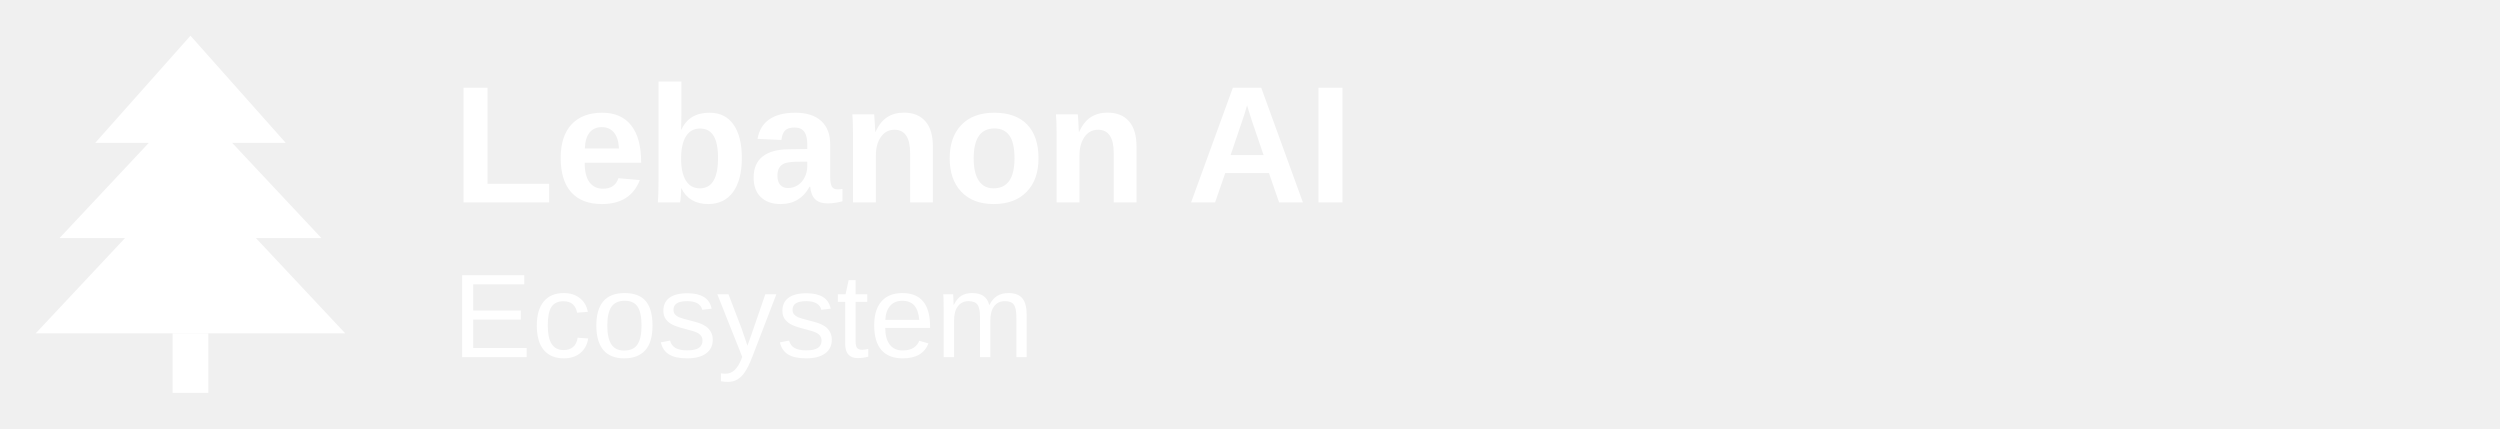
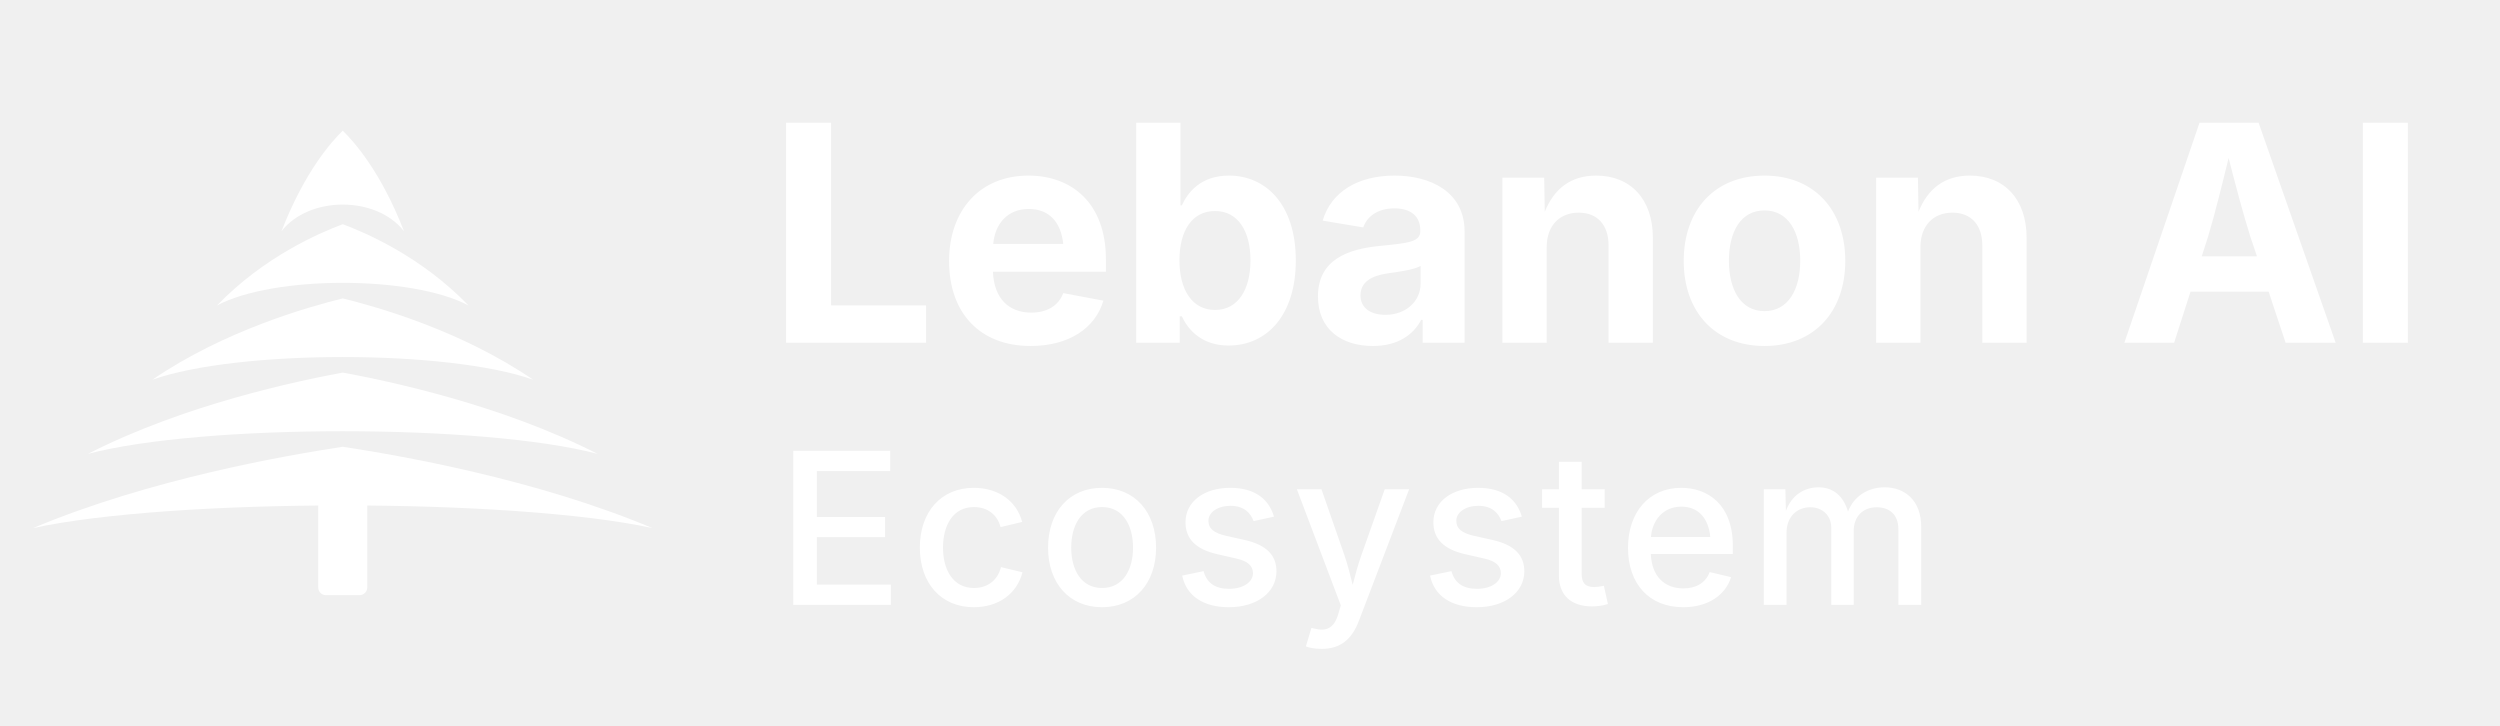
- <svg xmlns="http://www.w3.org/2000/svg" viewBox="0 0 420 72">
-   <g transform="translate(8,6)">
-     <path d="M24 0 L40 18 L31 18 L46 34 L35 34 L50 50 L-2 50 L13 34 L2 34 L17 18 L8 18 Z" fill="#ffffff" />
-     <rect x="21" y="50" width="6" height="10" fill="#ffffff" />
+ <svg xmlns="http://www.w3.org/2000/svg" viewBox="0 0 248 72" width="248" height="72">
+   <g transform="translate(2 4) scale(0.64)">
+     <g transform="translate(0 1.0)" fill="#FFFFFF">
+       <path d="M40.50 28.60C44.11 19.30 48.29 14.68 50.00 13.00C51.71 14.68 55.89 19.30 59.50 28.60C55.23 23.08 44.77 23.08 40.50 28.60Z" />
+       <path d="M30.50 40.10C37.91 32.45 46.49 28.82 50.00 27.50C53.51 28.82 62.09 32.45 69.50 40.10C60.73 35.42 39.27 35.42 30.50 40.10Z" />
+       <path d="M20.50 51.60C31.71 43.95 44.69 40.32 50.00 39.00C55.31 40.32 68.29 43.95 79.50 51.60C66.22 46.92 33.77 46.92 20.50 51.60Z" />
+       <path d="M10.50 63.10C25.51 55.45 42.89 51.82 50.00 50.50C57.11 51.82 74.49 55.45 89.50 63.10C71.72 58.42 28.27 58.42 10.50 63.10Z" />
+       <path d="M2.00 74.60C20.24 66.95 41.36 63.32 50.00 62.00C58.64 63.32 79.76 66.95 98.00 74.60C76.40 69.92 23.60 69.92 2.00 74.60Z" />
+       <rect x="46.2" y="68" width="7.6" height="17" rx="1.2" />
+     </g>
  </g>
-   <text x="76" y="34" font-family="Arial, Helvetica, sans-serif" font-size="28" font-weight="700" fill="#ffffff">Lebanon AI</text>
-   <text x="76" y="60" font-family="Arial, Helvetica, sans-serif" font-size="20" fill="#ffffff">Ecosystem</text>
+   <path fill="#FFFFFF" d="M77.978 34.0H91.864V30.294H82.445V12.174H77.978Z M102.235 34.322C106.044 34.322 108.651 32.55 109.457 29.825L105.473 29.078C105.004 30.338 103.847 31.012 102.309 31.012C100.097 31.012 98.603 29.635 98.5 26.954H109.706V25.724C109.706 20.128 106.293 17.418 102.016 17.418C97.226 17.418 94.149 20.846 94.149 25.899C94.149 31.07 97.226 34.322 102.235 34.322ZM98.529 24.2C98.705 22.179 99.965 20.729 102.06 20.729C104.096 20.729 105.253 22.062 105.473 24.2Z M121.879 34.278C125.658 34.278 128.544 31.29 128.544 25.841C128.544 20.245 125.541 17.418 121.908 17.418C119.125 17.418 117.836 19.073 117.235 20.377H117.104V12.174H112.709V34.0H117.03V31.378H117.235C117.851 32.696 119.198 34.278 121.879 34.278ZM120.531 30.748C118.29 30.748 117.001 28.785 117.001 25.826C117.001 22.853 118.275 20.934 120.531 20.934C122.831 20.934 124.047 22.955 124.047 25.826C124.047 28.712 122.816 30.748 120.531 30.748Z M136.19 34.322C138.607 34.322 140.189 33.253 140.98 31.729H141.127V34.0H145.287V22.97C145.287 19.0 141.859 17.418 138.344 17.418C134.682 17.418 132.045 19.044 131.21 21.886L135.238 22.56C135.59 21.505 136.63 20.67 138.329 20.67C139.97 20.67 140.893 21.461 140.893 22.853V22.926C140.893 23.995 139.735 24.112 136.923 24.391C133.7 24.698 130.741 25.753 130.741 29.415C130.741 32.652 133.07 34.322 136.19 34.322ZM137.436 31.231C135.985 31.231 134.96 30.572 134.96 29.298C134.96 27.979 136.044 27.35 137.67 27.115C138.637 26.983 140.38 26.749 140.922 26.368V28.141C140.922 29.869 139.486 31.231 137.436 31.231Z M153.432 24.522C153.432 22.354 154.735 21.095 156.61 21.095C158.456 21.095 159.569 22.311 159.569 24.347V34.0H163.964V23.585C163.964 19.747 161.737 17.418 158.339 17.418C155.819 17.418 154.164 18.722 153.241 21.007L153.183 17.623H149.037V34.0H153.432Z M175.038 34.322C179.96 34.322 183.051 30.924 183.051 25.885C183.051 20.816 179.96 17.418 175.038 17.418C170.102 17.418 167.025 20.816 167.025 25.885C167.025 30.924 170.102 34.322 175.038 34.322ZM175.038 30.865C172.694 30.865 171.508 28.727 171.508 25.87C171.508 22.97 172.694 20.875 175.038 20.875C177.382 20.875 178.583 22.984 178.583 25.87C178.583 28.727 177.382 30.865 175.038 30.865Z M190.507 24.522C190.507 22.354 191.811 21.095 193.686 21.095C195.531 21.095 196.645 22.311 196.645 24.347V34.0H201.039V23.585C201.039 19.747 198.812 17.418 195.414 17.418C192.895 17.418 191.239 18.722 190.316 21.007L190.258 17.623H186.112V34.0H190.507Z M210.736 34.0H215.673L217.299 28.932H225.048L226.732 34.0H231.698L224.052 12.174H218.192ZM218.412 25.431 219.042 23.468C219.701 21.271 220.346 18.678 221.078 15.675C221.84 18.648 222.528 21.227 223.231 23.468L223.891 25.431Z M238.861 12.174H234.394V34.0H238.861Z" />
+   <path fill="#FFFFFF" d="M78.692 60.0H88.372V57.99H81.03V53.284H87.797V51.284H81.03V46.731H88.31V44.722H78.692Z M96.6 60.236C99.01 60.236 100.876 58.934 101.43 56.77L99.297 56.257C98.99 57.498 98.036 58.329 96.611 58.329C94.539 58.329 93.545 56.514 93.545 54.33C93.545 52.115 94.539 50.3 96.611 50.3C98.016 50.3 98.949 51.11 99.256 52.289L101.399 51.776C100.835 49.654 98.979 48.393 96.6 48.393C93.371 48.393 91.248 50.761 91.248 54.33C91.248 57.867 93.371 60.236 96.6 60.236Z M109.321 60.236C112.551 60.236 114.683 57.867 114.683 54.33C114.683 50.761 112.551 48.393 109.321 48.393C106.091 48.393 103.968 50.761 103.968 54.33C103.968 57.867 106.091 60.236 109.321 60.236ZM109.321 58.329C107.249 58.329 106.265 56.503 106.265 54.33C106.265 52.125 107.249 50.3 109.321 50.3C111.412 50.3 112.397 52.135 112.397 54.33C112.397 56.503 111.412 58.329 109.321 58.329Z M121.897 60.236C124.696 60.236 126.624 58.759 126.624 56.667C126.624 55.078 125.619 54.053 123.497 53.571L121.651 53.161C120.39 52.874 119.877 52.422 119.877 51.664C119.877 50.802 120.821 50.177 122.061 50.177C123.415 50.177 124.061 50.895 124.358 51.694L126.378 51.253C125.886 49.551 124.522 48.393 122.041 48.393C119.446 48.393 117.601 49.756 117.601 51.807C117.601 53.448 118.626 54.494 120.759 54.976L122.687 55.417C123.774 55.663 124.297 56.134 124.297 56.862C124.297 57.713 123.374 58.411 121.918 58.411C120.585 58.411 119.713 57.857 119.395 56.657L117.273 57.098C117.683 59.128 119.405 60.236 121.897 60.236Z M129.542 64.122C129.818 64.245 130.413 64.368 131.121 64.368C132.966 64.368 134.105 63.425 134.802 61.589L139.785 48.536H137.365L135.058 55.047C134.699 56.042 134.443 57.037 134.187 58.021C133.941 57.037 133.705 56.052 133.356 55.047L131.09 48.536H128.65L133.007 60.051L132.761 60.892C132.341 62.369 131.521 62.656 130.352 62.348L130.095 62.287Z M146.486 60.236C149.286 60.236 151.213 58.759 151.213 56.667C151.213 55.078 150.208 54.053 148.086 53.571L146.24 53.161C144.979 52.874 144.466 52.422 144.466 51.664C144.466 50.802 145.41 50.177 146.65 50.177C148.004 50.177 148.65 50.895 148.947 51.694L150.967 51.253C150.475 49.551 149.111 48.393 146.63 48.393C144.036 48.393 142.19 49.756 142.19 51.807C142.19 53.448 143.215 54.494 145.348 54.976L147.276 55.417C148.363 55.663 148.886 56.134 148.886 56.862C148.886 57.713 147.963 58.411 146.507 58.411C145.174 58.411 144.302 57.857 143.984 56.657L141.862 57.098C142.272 59.128 143.995 60.236 146.486 60.236Z M159.186 48.536H156.899V45.809H154.643V48.536H152.972V50.372H154.643V57.088C154.643 59.036 155.843 60.154 157.925 60.154C158.448 60.154 159.022 60.082 159.504 59.918L159.104 58.113C158.827 58.175 158.386 58.236 158.15 58.236C157.258 58.236 156.899 57.826 156.899 56.903V50.372H159.186Z M166.974 60.236C169.425 60.236 171.178 59.036 171.721 57.252L169.599 56.75C169.199 57.816 168.256 58.37 166.994 58.37C165.118 58.37 163.846 57.17 163.764 54.955H171.896V54.155C171.896 50.023 169.394 48.393 166.779 48.393C163.57 48.393 161.498 50.823 161.498 54.35C161.498 57.908 163.59 60.236 166.974 60.236ZM163.775 53.273C163.898 51.623 164.985 50.259 166.789 50.259C168.522 50.259 169.496 51.469 169.66 53.273Z M174.967 60.0H177.223V52.874C177.223 51.202 178.31 50.32 179.571 50.32C180.781 50.32 181.663 51.13 181.663 52.351V60.0H183.888V52.658C183.888 51.294 184.749 50.32 186.175 50.32C187.343 50.32 188.318 50.966 188.318 52.494V60.0H190.584V52.269C190.584 49.664 188.984 48.341 186.954 48.341C185.323 48.341 183.908 49.203 183.324 50.751C182.873 49.233 181.888 48.341 180.391 48.341C179.028 48.341 177.746 49.09 177.161 50.679L177.11 48.536H174.967Z" />
</svg>
